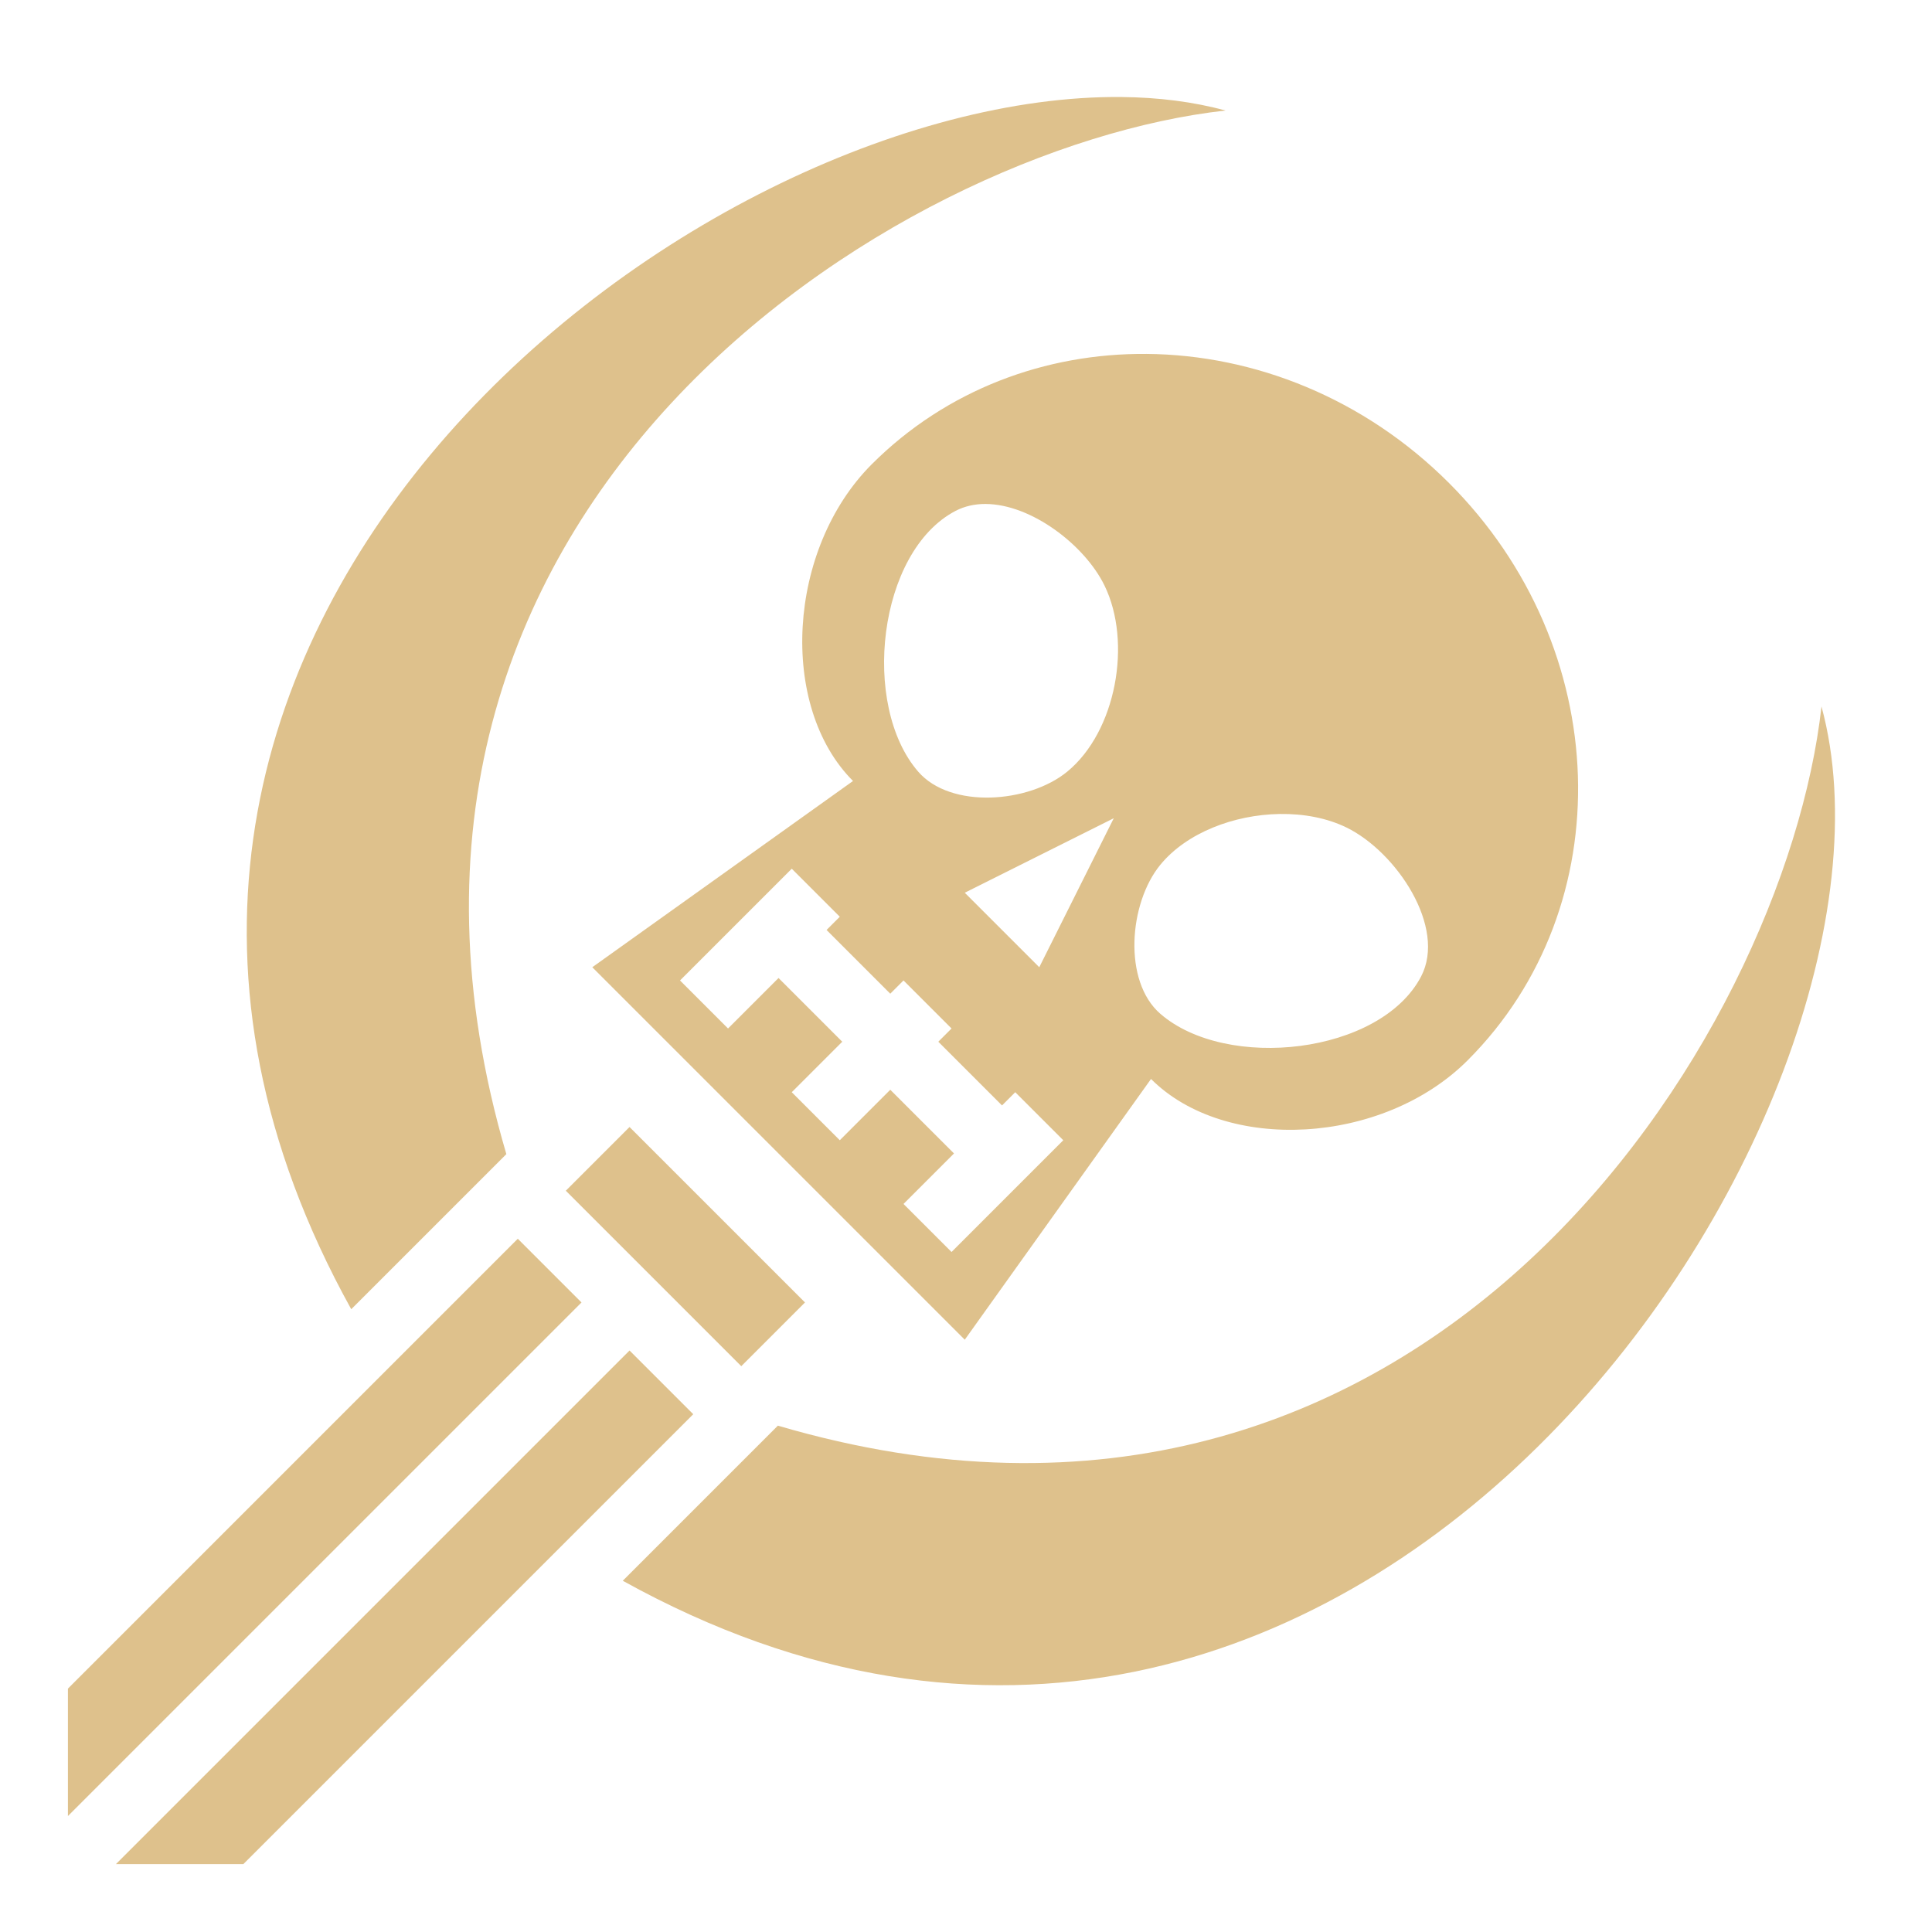
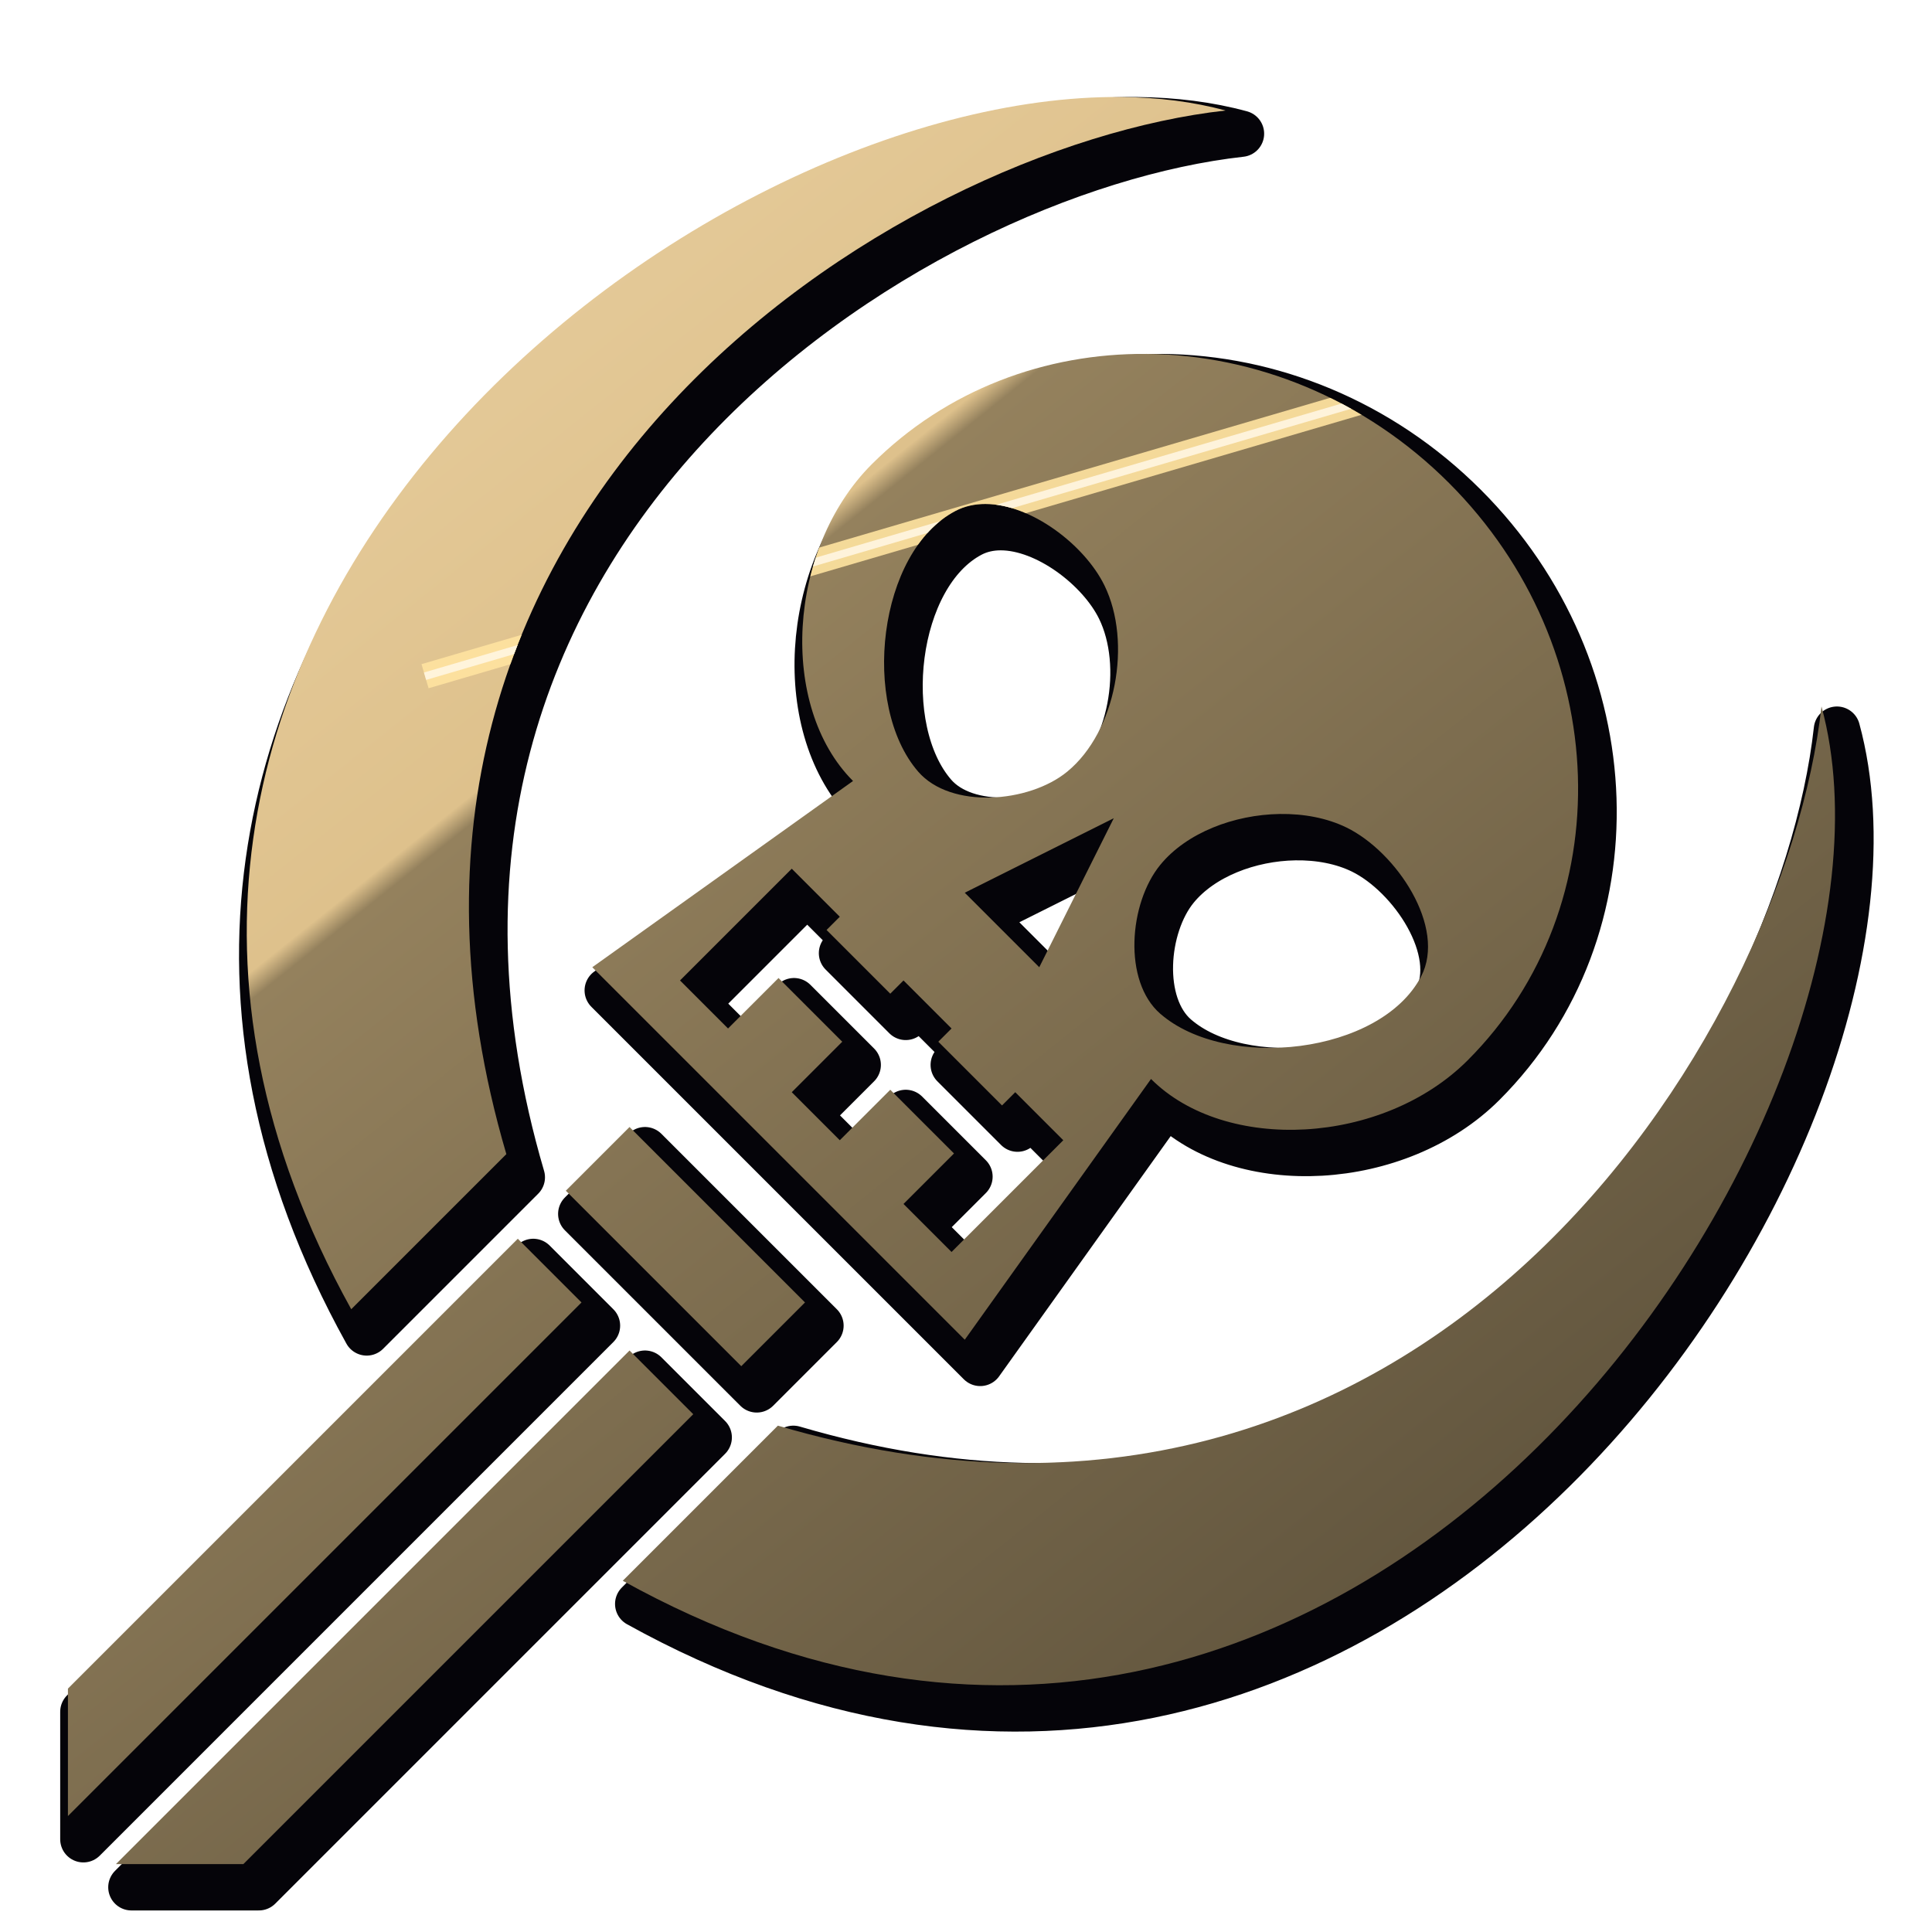
<svg xmlns="http://www.w3.org/2000/svg" viewBox="0 0 512 512" width="128" height="128">
-   <path fill="#DEC18C" d="M294.516 25.71C180.128 26.863-4.977 170.06 93.084 346.96l37.771-37.77 3.333-3.333C83.773 134.282 237.561 38.977 324.773 29.287c-8.483-2.313-17.749-3.481-27.568-3.576a136.22 136.22 0 0 0-2.69 0zm9.365 68.081c-26.796-.226-53.08 9.468-72.885 29.273-22.421 22.478-24.678 64.162-4.935 83.905l-69.098 49.357 98.71 98.711 49.358-69.098c19.743 19.743 61.425 17.532 83.905-4.935C429.823 240.116 427.614 171.614 384 128c-22.488-22.488-51.594-33.969-80.12-34.209zm-42.744 39.766c12.123.02 26.301 10.85 31.554 21.59 7.372 15.071 3.104 38.718-9.87 49.355-10.18 8.344-30.862 9.943-39.485 0-15.244-17.577-10.738-58.3 9.871-69.098 2.444-1.28 5.132-1.852 7.93-1.847zm221.576 53.67c-9.69 87.21-104.995 241-276.57 190.585l-41.104 41.104c193.631 107.335 346.882-124.591 317.674-231.69zm-143.565 28.486c6.331-.098 12.525 1.062 17.706 3.596 13.218 6.465 26.571 26.45 19.742 39.484-10.798 20.61-51.521 25.115-69.098 9.871-9.943-8.623-8.344-29.306 0-39.484 6.98-8.515 19.564-13.28 31.65-13.467zm-43.988 1.127l-19.744 39.486-19.742-19.742zm-85.334 13.379l12.727 12.728-3.506 3.506 16.885 16.887 3.507-3.508 12.729 12.729-3.508 3.507 16.887 16.885 3.506-3.506 12.728 12.727-29.613 29.613-12.729-12.726 13.38-13.38-16.887-16.886-13.38 13.379-12.726-12.727 13.38-13.379-16.888-16.886-13.379 13.379-12.726-12.729zm-42.994 68.449l-16.885 16.885 46.5 46.5 16.885-16.887zm-29.611 29.613L18 447.502v33.771l136.105-136.105zm29.611 29.614L30.727 494H64.5l119.219-119.219z" />
+   <defs>
+     <clipPath id="inkSilhouette">
+       <path fill="#DEC18C" d="M294.516 25.71C180.128 26.863-4.977 170.06 93.084 346.96l37.771-37.77 3.333-3.333C83.773 134.282 237.561 38.977 324.773 29.287c-8.483-2.313-17.749-3.481-27.568-3.576a136.22 136.22 0 0 0-2.69 0zm9.365 68.081c-26.796-.226-53.08 9.468-72.885 29.273-22.421 22.478-24.678 64.162-4.935 83.905l-69.098 49.357 98.71 98.711 49.358-69.098c19.743 19.743 61.425 17.532 83.905-4.935C429.823 240.116 427.614 171.614 384 128c-22.488-22.488-51.594-33.969-80.12-34.209zm-42.744 39.766c12.123.02 26.301 10.85 31.554 21.59 7.372 15.071 3.104 38.718-9.87 49.355-10.18 8.344-30.862 9.943-39.485 0-15.244-17.577-10.738-58.3 9.871-69.098 2.444-1.28 5.132-1.852 7.93-1.847zm221.576 53.67c-9.69 87.21-104.995 241-276.57 190.585l-41.104 41.104c193.631 107.335 346.882-124.591 317.674-231.69zm-143.565 28.486c6.331-.098 12.525 1.062 17.706 3.596 13.218 6.465 26.571 26.45 19.742 39.484-10.798 20.61-51.521 25.115-69.098 9.871-9.943-8.623-8.344-29.306 0-39.484 6.98-8.515 19.564-13.28 31.65-13.467zm-43.988 1.127l-19.744 39.486-19.742-19.742zm-85.334 13.379l12.727 12.728-3.506 3.506 16.885 16.887 3.507-3.508 12.729 12.729-3.508 3.507 16.887 16.885 3.506-3.506 12.728 12.727-29.613 29.613-12.729-12.726 13.38-13.38-16.887-16.886-13.38 13.379-12.726-12.727 13.38-13.379-16.888-16.886-13.379 13.379-12.726-12.729zm-42.994 68.449l-16.885 16.885 46.5 46.5 16.885-16.887zm-29.611 29.613L18 447.502v33.771l136.105-136.105zm29.611 29.614L30.727 494H64.5l119.219-119.219z" />
+     </clipPath>
+     <linearGradient id="inkMetal0" x1="0" y1="0" x2="0.8" y2="1">
+       <stop offset="0" stop-color="#ecd4a7" />
+       <stop offset=".35" stop-color="#dec18c" />
+       <stop offset=".36" stop-color="#94815d" />
+       <stop offset="1" stop-color="#584d38" />
+     </linearGradient>
+   </defs>
+   <g transform="translate(4.096 6.144)" stroke="#050409" stroke-width="12.288" stroke-linejoin="round">
+     <path fill="#050409" d="M294.516 25.71C180.128 26.863-4.977 170.06 93.084 346.96l37.771-37.77 3.333-3.333C83.773 134.282 237.561 38.977 324.773 29.287c-8.483-2.313-17.749-3.481-27.568-3.576a136.22 136.22 0 0 0-2.69 0zm9.365 68.081c-26.796-.226-53.08 9.468-72.885 29.273-22.421 22.478-24.678 64.162-4.935 83.905l-69.098 49.357 98.71 98.711 49.358-69.098c19.743 19.743 61.425 17.532 83.905-4.935C429.823 240.116 427.614 171.614 384 128c-22.488-22.488-51.594-33.969-80.12-34.209zm-42.744 39.766c12.123.02 26.301 10.85 31.554 21.59 7.372 15.071 3.104 38.718-9.87 49.355-10.18 8.344-30.862 9.943-39.485 0-15.244-17.577-10.738-58.3 9.871-69.098 2.444-1.28 5.132-1.852 7.93-1.847zm221.576 53.67c-9.69 87.21-104.995 241-276.57 190.585l-41.104 41.104c193.631 107.335 346.882-124.591 317.674-231.69zm-143.565 28.486c6.331-.098 12.525 1.062 17.706 3.596 13.218 6.465 26.571 26.45 19.742 39.484-10.798 20.61-51.521 25.115-69.098 9.871-9.943-8.623-8.344-29.306 0-39.484 6.98-8.515 19.564-13.28 31.65-13.467zm-43.988 1.127l-19.744 39.486-19.742-19.742zm-85.334 13.379l12.727 12.728-3.506 3.506 16.885 16.887 3.507-3.508 12.729 12.729-3.508 3.507 16.887 16.885 3.506-3.506 12.728 12.727-29.613 29.613-12.729-12.726 13.38-13.38-16.887-16.886-13.38 13.379-12.726-12.727 13.38-13.379-16.888-16.886-13.379 13.379-12.726-12.729zm-42.994 68.449l-16.885 16.885 46.5 46.5 16.885-16.887zm-29.611 29.613L18 447.502v33.771l136.105-136.105zm29.611 29.614L30.727 494H64.5l119.219-119.219z" stroke="#050409" />
+   </g>
+   <g>
+     <path fill="url(#inkMetal0)" d="M294.516 25.71C180.128 26.863-4.977 170.06 93.084 346.96l37.771-37.77 3.333-3.333C83.773 134.282 237.561 38.977 324.773 29.287c-8.483-2.313-17.749-3.481-27.568-3.576a136.22 136.22 0 0 0-2.69 0zm9.365 68.081c-26.796-.226-53.08 9.468-72.885 29.273-22.421 22.478-24.678 64.162-4.935 83.905l-69.098 49.357 98.71 98.711 49.358-69.098c19.743 19.743 61.425 17.532 83.905-4.935C429.823 240.116 427.614 171.614 384 128c-22.488-22.488-51.594-33.969-80.12-34.209zm-42.744 39.766c12.123.02 26.301 10.85 31.554 21.59 7.372 15.071 3.104 38.718-9.87 49.355-10.18 8.344-30.862 9.943-39.485 0-15.244-17.577-10.738-58.3 9.871-69.098 2.444-1.28 5.132-1.852 7.93-1.847zm221.576 53.67c-9.69 87.21-104.995 241-276.57 190.585l-41.104 41.104c193.631 107.335 346.882-124.591 317.674-231.69zm-143.565 28.486c6.331-.098 12.525 1.062 17.706 3.596 13.218 6.465 26.571 26.45 19.742 39.484-10.798 20.61-51.521 25.115-69.098 9.871-9.943-8.623-8.344-29.306 0-39.484 6.98-8.515 19.564-13.28 31.65-13.467zm-43.988 1.127l-19.744 39.486-19.742-19.742zm-85.334 13.379l12.727 12.728-3.506 3.506 16.885 16.887 3.507-3.508 12.729 12.729-3.508 3.507 16.887 16.885 3.506-3.506 12.728 12.727-29.613 29.613-12.729-12.726 13.38-13.38-16.887-16.886-13.38 13.379-12.726-12.727 13.38-13.379-16.888-16.886-13.379 13.379-12.726-12.729zm-42.994 68.449l-16.885 16.885 46.5 46.5 16.885-16.887zm-29.611 29.613L18 447.502v33.771l136.105-136.105zm29.611 29.614L30.727 494H64.5l119.219-119.219z" />
+   </g>
+   <g clip-path="url(#inkSilhouette)">
+     <path d="M112.64 179.2L409.6 92.16" fill="none" stroke="#FFE3A0" stroke-width="6.656" opacity=".9" />
+     <path d="M112.64 179.2L409.6 92.16" fill="none" stroke="#FFF4DE" stroke-width="2.048" opacity=".95" />
+   </g>
</svg>
